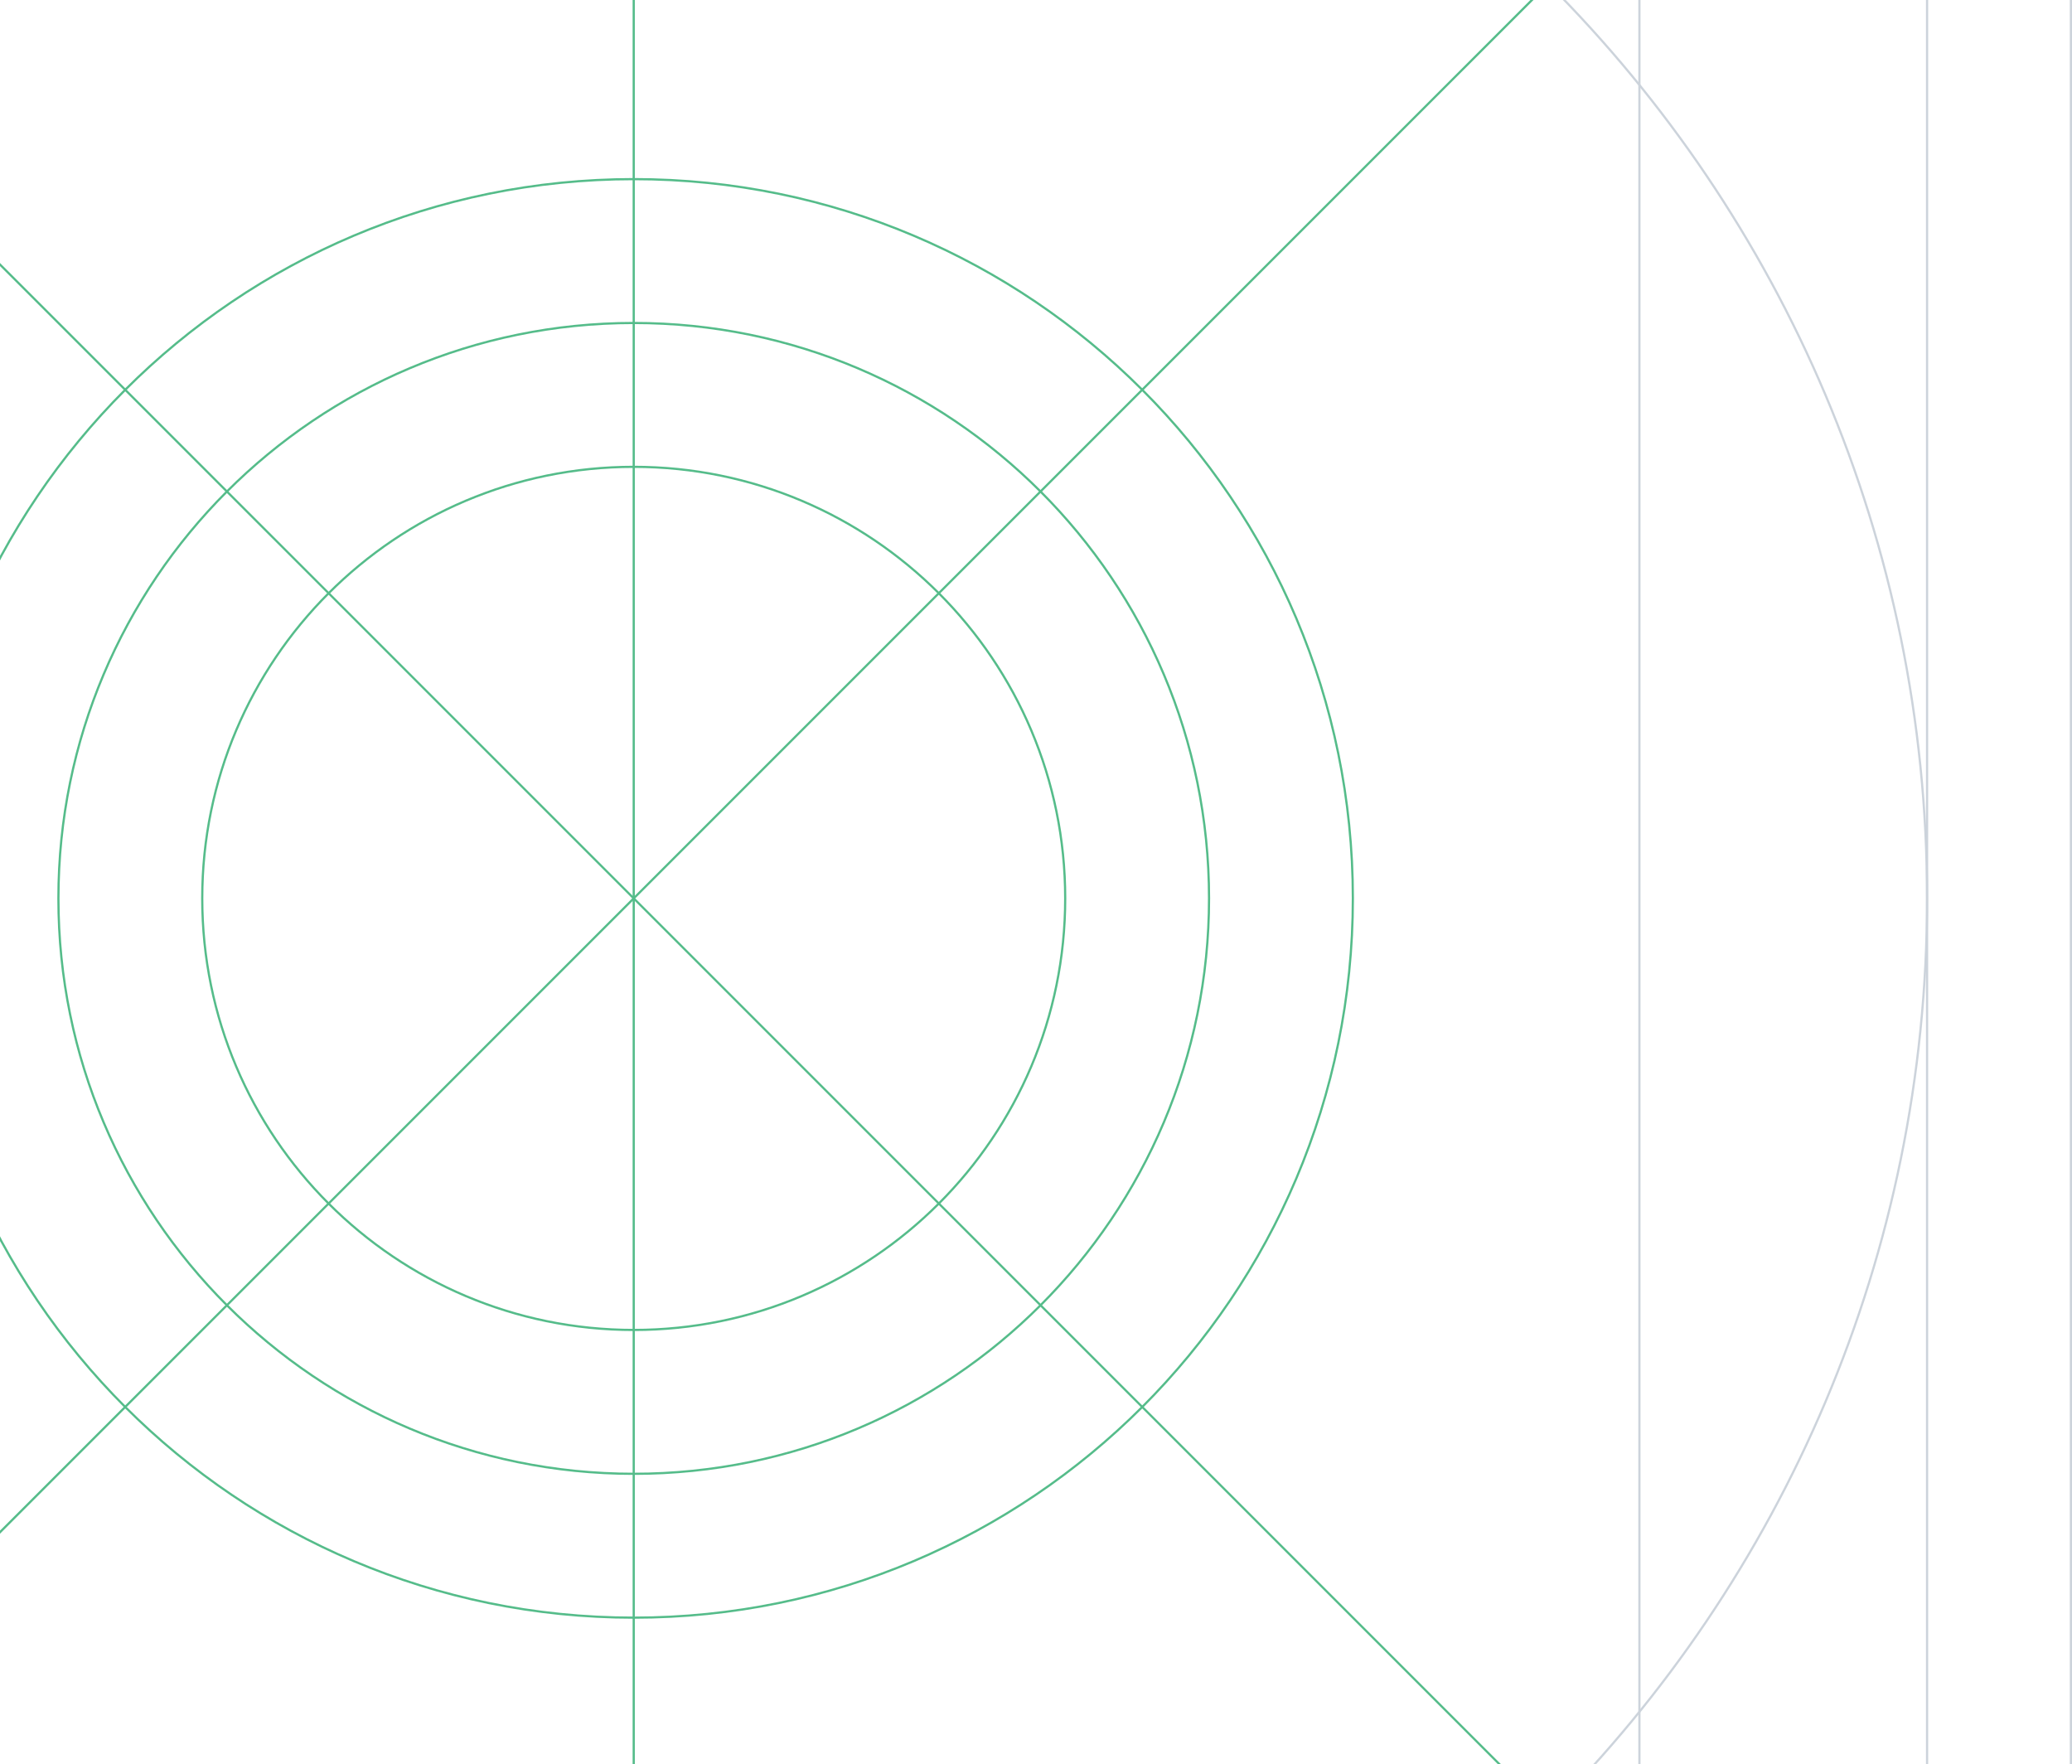
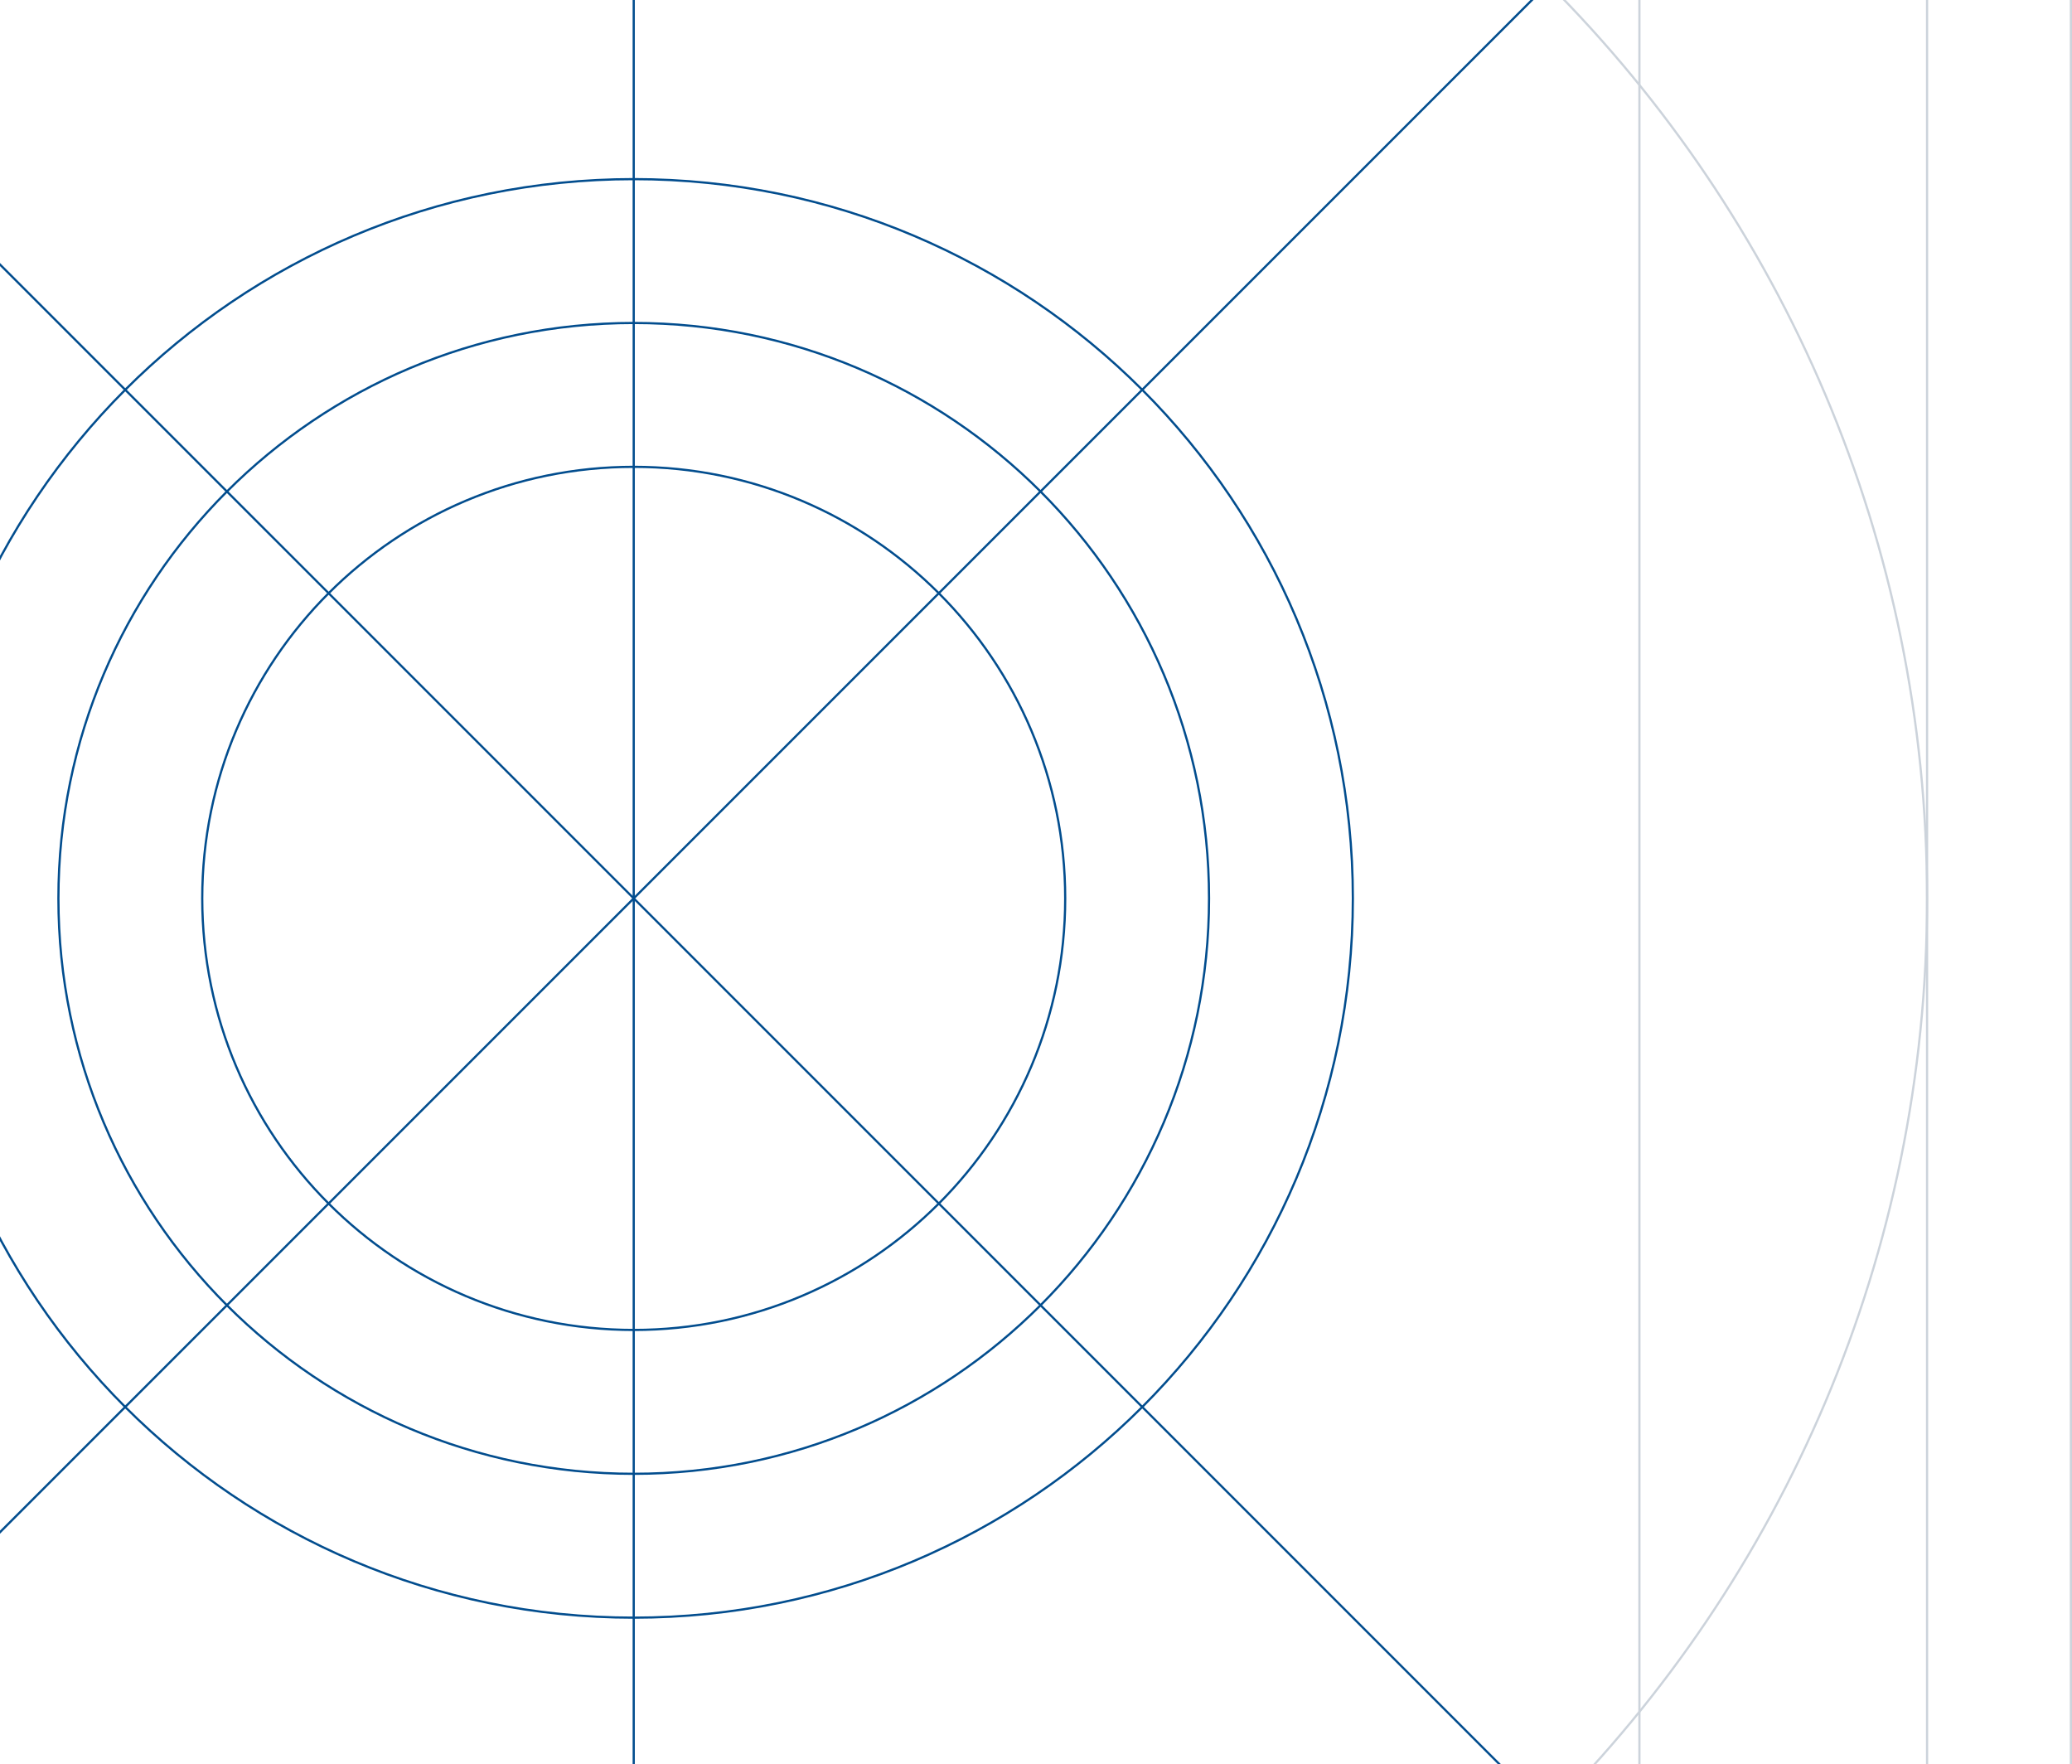
<svg xmlns="http://www.w3.org/2000/svg" width="188" height="160" viewBox="0 0 188 160">
  <g fill="none" fill-rule="evenodd" stroke-width=".2" transform="translate(-73 -49)">
    <rect width="182.5" height="260.8" x="39.25" y=".1" stroke="#CCD3DB" rx="2" />
    <rect width="260.8" height="182.5" x=".1" y="39.25" stroke="#CCD3DB" rx="2" />
    <circle cx="130.5" cy="130.5" r="117.35" stroke="#CCD3DB" />
    <rect width="234.7" height="234.7" x="13.15" y="13.15" stroke="#CCD3DB" rx="2" />
-     <path stroke="#55BC8A" stroke-linecap="round" d="M261 0L0 260.994M0 0l261 260.994" />
-     <circle cx="130.5" cy="130.5" r="65.25" stroke="#55BC8A" stroke-linecap="round" />
-     <circle cx="130.5" cy="130.5" r="52.2" stroke="#55BC8A" stroke-linecap="round" />
-     <circle cx="130.5" cy="130.5" r="39.15" stroke="#55BC8A" stroke-linecap="round" />
-     <path stroke="#55BC8A" stroke-linecap="round" d="M130.5 0v261" />
+     <path stroke="#024d8e" stroke-linecap="round" d="M261 0L0 260.994M0 0l261 260.994" />
+     <circle cx="130.5" cy="130.5" r="65.25" stroke="#024d8e" stroke-linecap="round" />
+     <circle cx="130.5" cy="130.5" r="52.2" stroke="#024d8e" stroke-linecap="round" />
+     <circle cx="130.5" cy="130.5" r="39.15" stroke="#024d8e" stroke-linecap="round" />
+     <path stroke="#024d8e" stroke-linecap="round" d="M130.5 0v261" />
  </g>
</svg>
